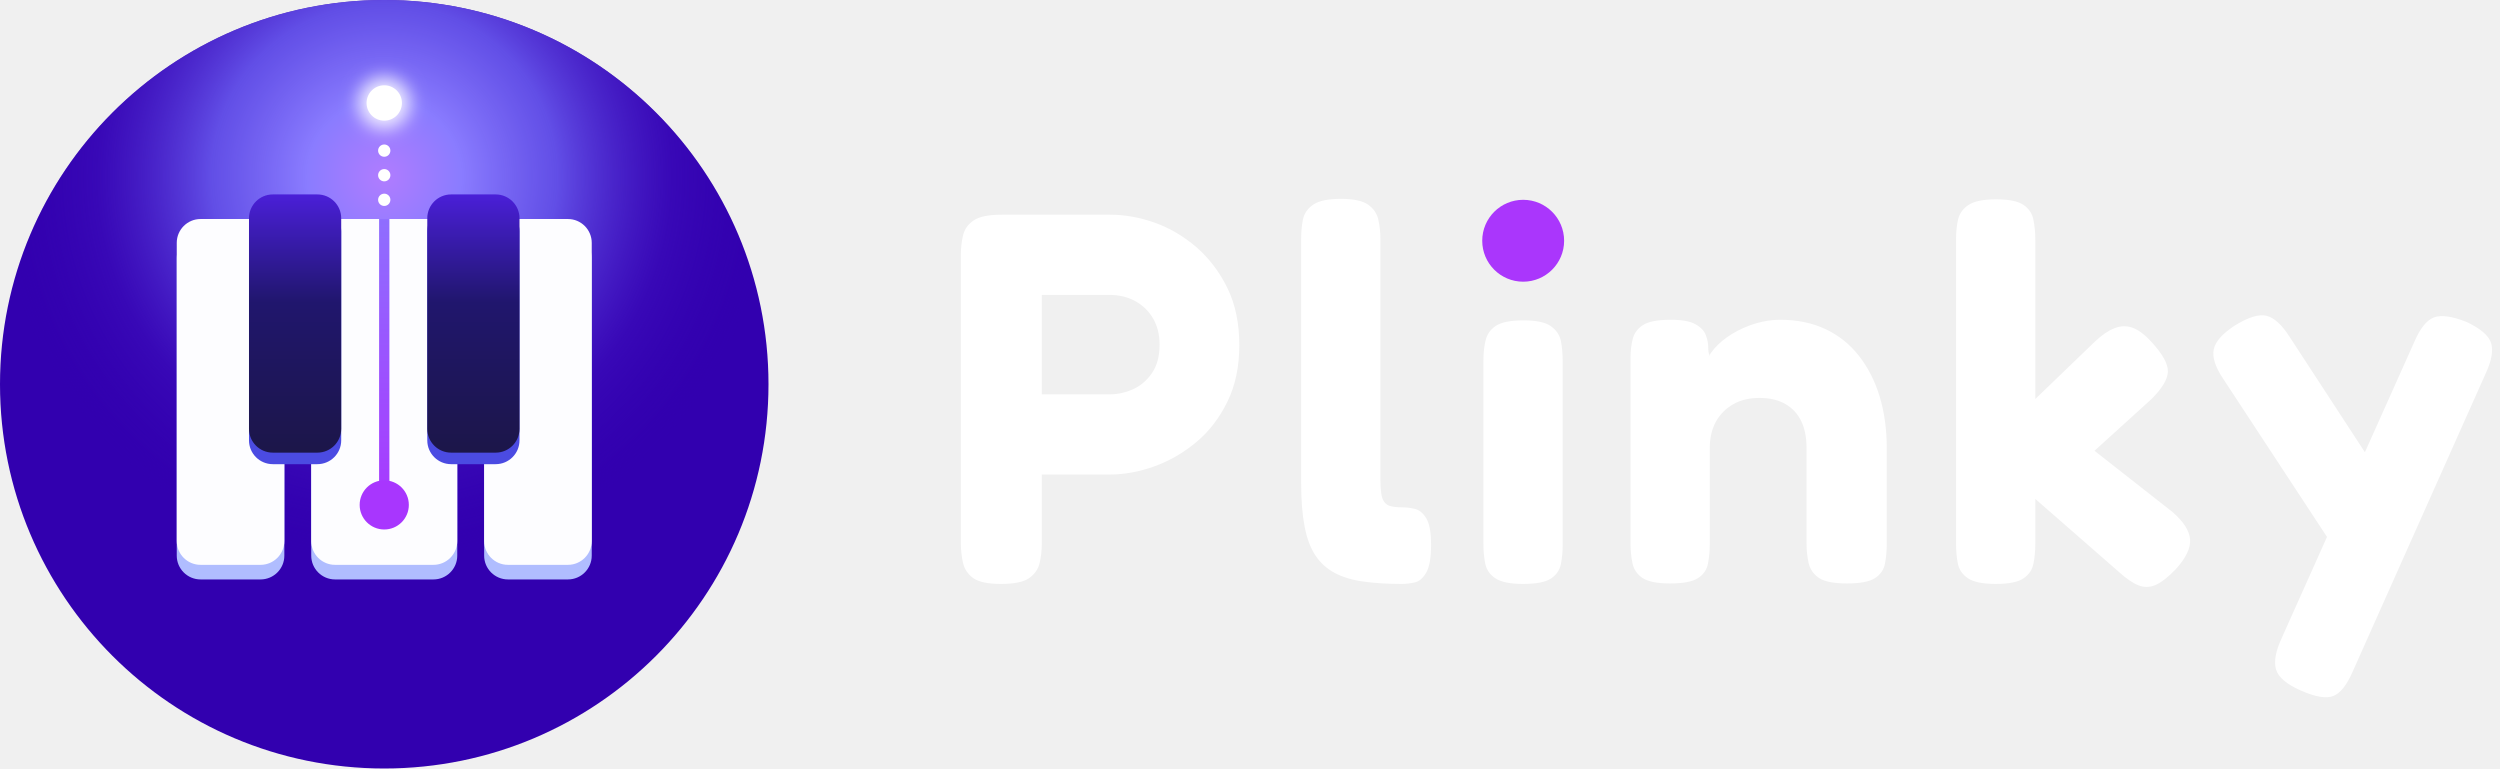
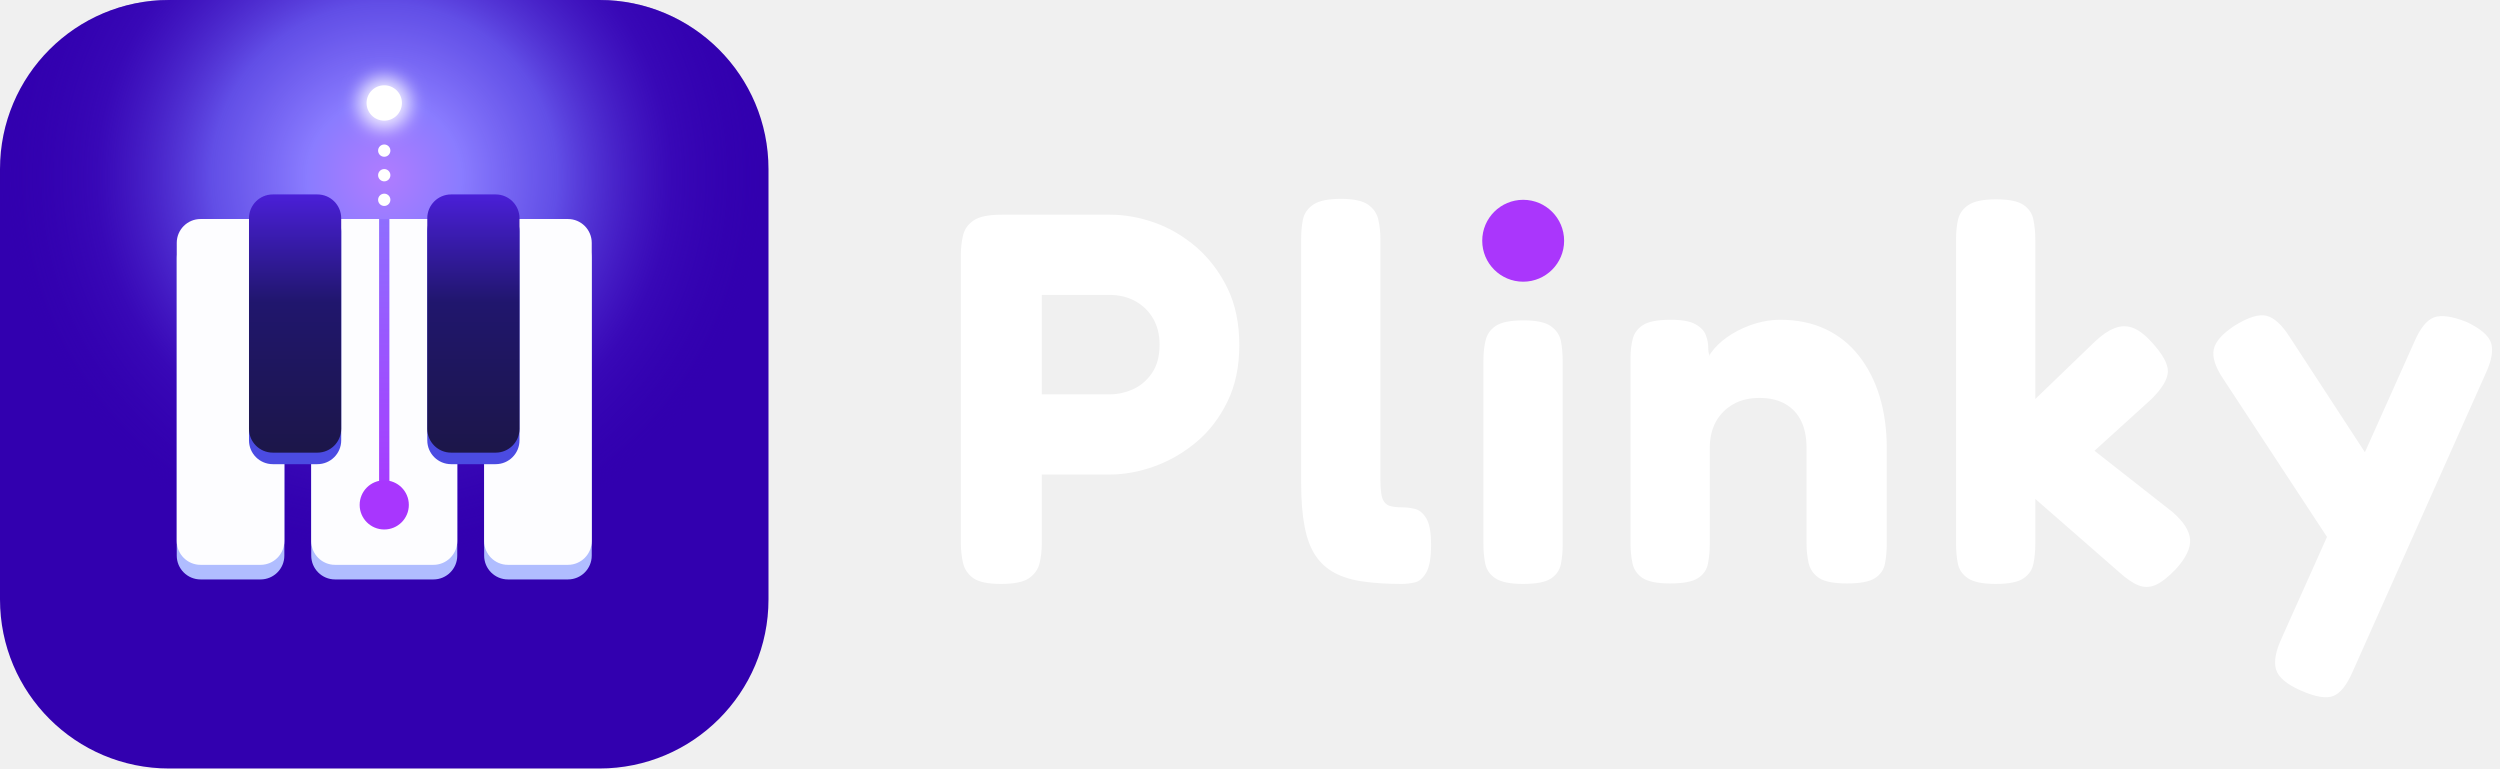
<svg xmlns="http://www.w3.org/2000/svg" width="208.2" height="64" viewBox="0 0 208.2 64" role="img" aria-label="Plinky">
  <g transform="scale(0.64)">
    <defs>
      <radialGradient id="pg" cx="50" cy="23" r="50" gradientUnits="userSpaceOnUse">
        <stop offset="0" stop-color="#b07cff" />
        <stop offset=".2" stop-color="#8a7cff" />
        <stop offset=".45" stop-color="#6a5cf0" stop-opacity=".85" />
        <stop offset=".75" stop-color="#4012c0" stop-opacity=".45" />
        <stop offset="1" stop-color="#3200af" stop-opacity="0" />
      </radialGradient>
      <linearGradient id="pb" x1="0" y1="0" x2="0" y2="1">
        <stop offset="0" stop-color="#4a1fd8" />
        <stop offset=".42" stop-color="#20166d" />
        <stop offset="1" stop-color="#1c1649" />
      </linearGradient>
      <linearGradient id="pl" x1="0" y1="0" x2="0" y2="1">
        <stop offset="0" stop-color="#8f6efe" />
        <stop offset="1" stop-color="#a739fe" />
      </linearGradient>
      <filter id="ph" x="-2" y="-2" width="5" height="5">
        <feGaussianBlur stdDeviation="1.1" />
      </filter>
      <filter id="ps" x="-.1" y="-.3" width="1.2" height="1.8">
        <feDropShadow dx="0" dy=".7" stdDeviation=".8" flood-color="#12004a" flood-opacity=".45" />
      </filter>
    </defs>
-     <circle cx="50" cy="50" r="50" fill="#3200af" />
-     <circle cx="50" cy="50" r="50" fill="url(#pg)" />
+     <rect width="100" height="100" rx="22" fill="#3200af" />
+     <rect width="100" height="100" rx="22" fill="url(#pg)" />
    <rect x="23" y="30.5" width="14" height="44.9" rx="3.1" fill="#b0bdff" />
    <rect x="23" y="28.5" width="14" height="45" rx="3.1" fill="#fdfdff" />
    <rect x="40.5" y="30.5" width="19" height="44.9" rx="3.1" fill="#b0bdff" />
    <rect x="40.5" y="28.5" width="19" height="45" rx="3.1" fill="#fdfdff" />
    <rect x="63" y="30.5" width="14" height="44.9" rx="3.1" fill="#b0bdff" />
    <rect x="63" y="28.5" width="14" height="45" rx="3.1" fill="#fdfdff" />
    <rect x="49.33" y="28.5" width="1.34" height="37" fill="url(#pl)" />
    <circle cx="50" cy="65.7" r="3.2" fill="#a836fe" />
    <rect x="32.4" y="27" width="12" height="33.4" rx="3.1" fill="#4b4be2" />
    <rect x="32.4" y="25.3" width="12" height="33.6" rx="3.1" fill="url(#pb)" />
    <rect x="55.6" y="27" width="12" height="33.4" rx="3.1" fill="#4b4be2" />
    <rect x="55.6" y="25.3" width="12" height="33.6" rx="3.1" fill="url(#pb)" />
    <circle cx="50" cy="13.4" r="3.4" fill="#fff" opacity=".85" filter="url(#ph)" />
    <circle cx="50" cy="13.4" r="2.3" fill="#fff" />
    <circle cx="50" cy="19.6" r=".8" fill="#fff" />
    <circle cx="50" cy="22.8" r=".8" fill="#fff" />
    <circle cx="50" cy="26" r=".8" fill="#fff" />
  </g>
  <path fill="#fff" d="M83.37 48.63Q81.74 48.63 81.06 48.15Q80.38 47.66 80.2 46.87Q80.02 46.08 80.02 45.24L80.02 21.22Q80.02 20.38 80.2 19.61Q80.38 18.84 81.08 18.36Q81.78 17.88 83.41 17.88L92.43 17.88Q94.28 17.88 96.15 18.54Q98.02 19.2 99.63 20.58Q101.23 21.97 102.22 23.99Q103.21 26.02 103.21 28.74Q103.21 31.43 102.22 33.45Q101.23 35.48 99.63 36.82Q98.02 38.16 96.13 38.84Q94.24 39.52 92.39 39.52L86.76 39.52L86.76 45.29Q86.76 46.12 86.58 46.89Q86.4 47.66 85.7 48.15Q85 48.63 83.37 48.63ZM86.76 32.84L92.43 32.84Q93.4 32.84 94.35 32.42Q95.29 32 95.93 31.08Q96.57 30.15 96.57 28.7Q96.57 27.47 96.04 26.54Q95.51 25.62 94.57 25.09Q93.62 24.56 92.39 24.56L86.76 24.56ZM116.72 48.63Q114.92 48.63 113.53 48.43Q112.14 48.24 111.15 47.71Q110.16 47.18 109.55 46.26Q108.93 45.33 108.65 43.86Q108.36 42.38 108.36 40.23L108.36 19.9Q108.36 19.02 108.51 18.27Q108.67 17.52 109.37 17.04Q110.08 16.56 111.66 16.56Q113.24 16.56 113.93 17.04Q114.61 17.52 114.78 18.27Q114.96 19.02 114.96 19.9L114.96 39.92Q114.96 40.62 115.03 41.09Q115.09 41.55 115.29 41.81Q115.49 42.08 115.84 42.16Q116.19 42.25 116.76 42.25Q117.29 42.25 117.84 42.38Q118.39 42.52 118.79 43.18Q119.18 43.84 119.18 45.38Q119.18 46.96 118.79 47.66Q118.39 48.37 117.84 48.5Q117.29 48.63 116.72 48.63ZM126.84 48.63Q125.26 48.63 124.55 48.17Q123.85 47.71 123.69 46.94Q123.54 46.17 123.54 45.33L123.54 29.98Q123.54 29.1 123.72 28.35Q123.89 27.6 124.57 27.14Q125.26 26.68 126.88 26.68Q128.47 26.68 129.15 27.16Q129.83 27.64 129.99 28.39Q130.14 29.14 130.14 30.06L130.14 45.38Q130.14 46.21 129.99 46.98Q129.83 47.75 129.15 48.19Q128.47 48.63 126.84 48.63ZM139.09 48.59Q137.47 48.59 136.78 48.13Q136.1 47.66 135.95 46.89Q135.79 46.12 135.79 45.29L135.79 29.8Q135.79 28.96 135.97 28.24Q136.15 27.51 136.83 27.07Q137.51 26.63 139.14 26.63Q140.55 26.63 141.21 27.01Q141.87 27.38 142.06 27.91Q142.26 28.44 142.26 28.9Q142.26 29.36 142.35 29.54L142.09 30.37Q142.17 29.71 142.77 29.03Q143.36 28.35 144.26 27.8Q145.17 27.25 146.2 26.94Q147.23 26.63 148.25 26.63Q150.36 26.63 152.01 27.4Q153.66 28.17 154.8 29.62Q155.95 31.08 156.54 33.03Q157.13 34.99 157.13 37.32L157.13 45.33Q157.13 46.17 156.98 46.94Q156.83 47.71 156.14 48.15Q155.46 48.59 153.83 48.59Q152.16 48.59 151.48 48.13Q150.8 47.66 150.62 46.89Q150.45 46.12 150.45 45.29L150.45 37.32Q150.45 36 150.01 35.08Q149.57 34.16 148.69 33.65Q147.81 33.14 146.53 33.14Q145.25 33.14 144.33 33.67Q143.41 34.2 142.9 35.12Q142.39 36.05 142.39 37.32L142.39 45.33Q142.39 46.17 142.24 46.94Q142.09 47.71 141.4 48.15Q140.72 48.59 139.09 48.59ZM180.94 42.65Q182.3 43.84 182.39 44.91Q182.48 45.99 181.2 47.4Q180.23 48.41 179.51 48.72Q178.78 49.03 178.08 48.74Q177.37 48.46 176.45 47.62L169.5 41.55L169.5 45.33Q169.5 46.21 169.34 46.96Q169.19 47.71 168.51 48.17Q167.83 48.63 166.2 48.63Q164.61 48.63 163.91 48.17Q163.21 47.71 163.05 46.94Q162.9 46.17 162.9 45.29L162.9 19.9Q162.9 19.02 163.07 18.27Q163.25 17.52 163.95 17.06Q164.66 16.6 166.24 16.6Q167.83 16.6 168.51 17.06Q169.19 17.52 169.34 18.29Q169.5 19.06 169.5 19.94L169.5 33.23L174.43 28.48Q175.31 27.64 176.08 27.34Q176.85 27.03 177.59 27.29Q178.34 27.56 179.18 28.48Q180.59 30.02 180.54 30.97Q180.5 31.91 179.18 33.23L174.43 37.54ZM191.64 57.52Q189.84 56.73 189.55 55.76Q189.26 54.79 190.01 53.16L201.06 28.48Q201.8 26.76 202.71 26.43Q203.61 26.1 205.41 26.81Q207.17 27.64 207.46 28.57Q207.74 29.49 207.04 31.03L195.95 55.89Q195.21 57.61 194.32 57.96Q193.44 58.31 191.64 57.52ZM195.47 47.27L185.13 31.52Q184.16 30.06 184.36 29.1Q184.56 28.13 186.1 27.12Q187.81 26.06 188.76 26.3Q189.71 26.54 190.67 28.04L198.28 39.7Z" />
  <circle fill="#aa36fc" cx="126.85" cy="20.05" r="3.41" />
</svg>
